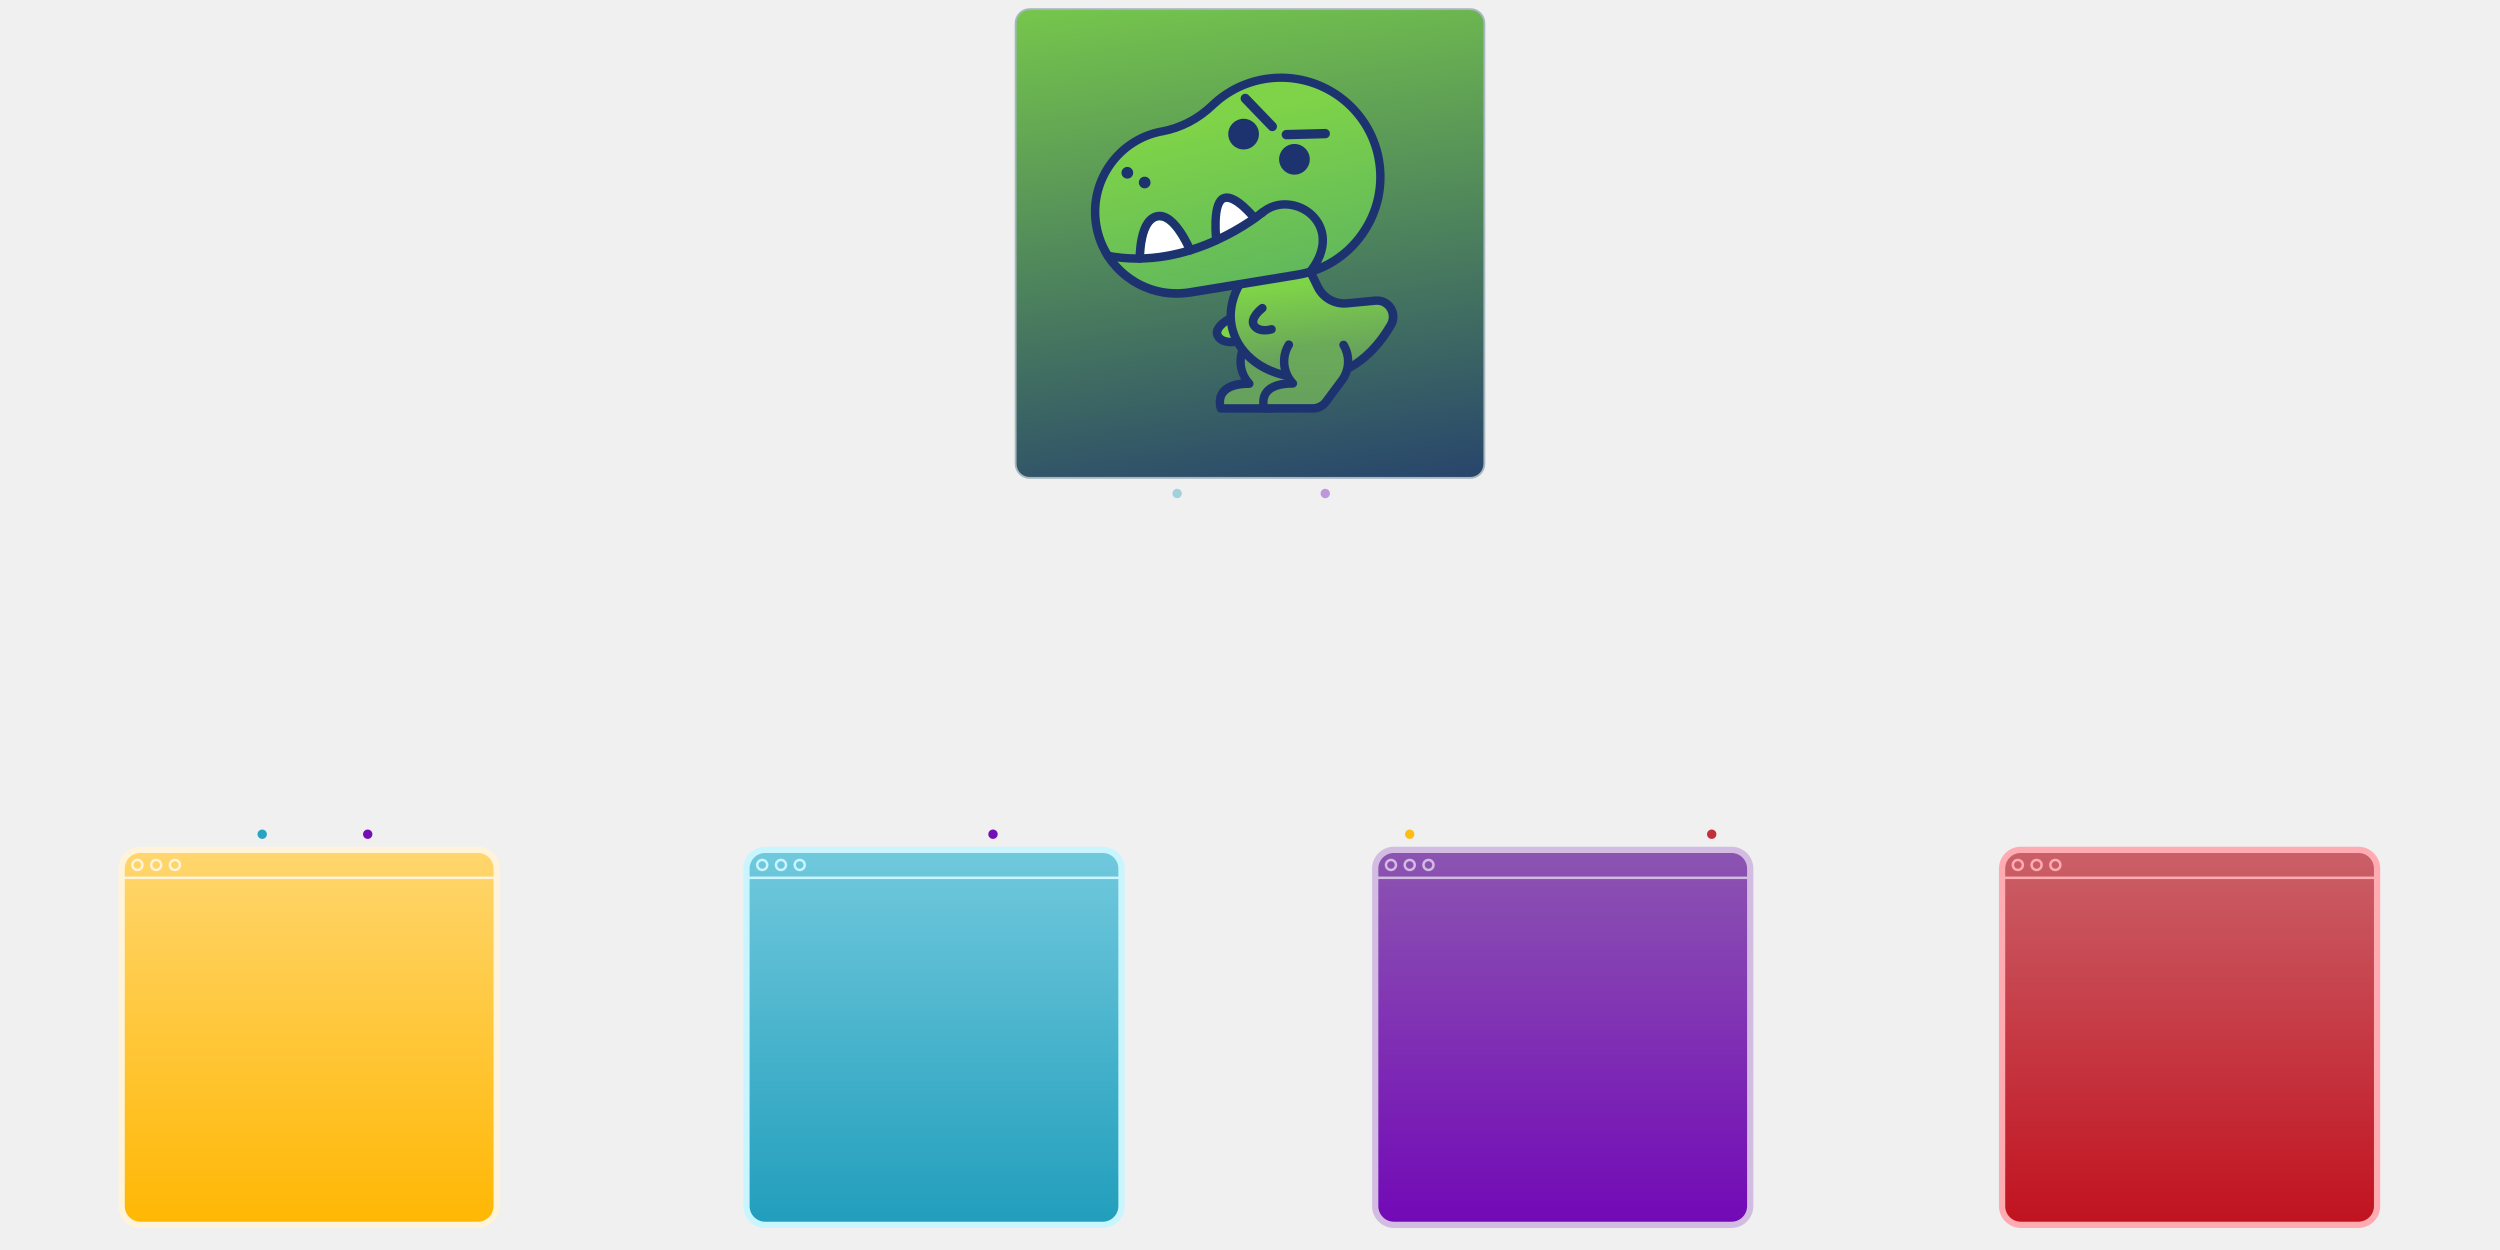
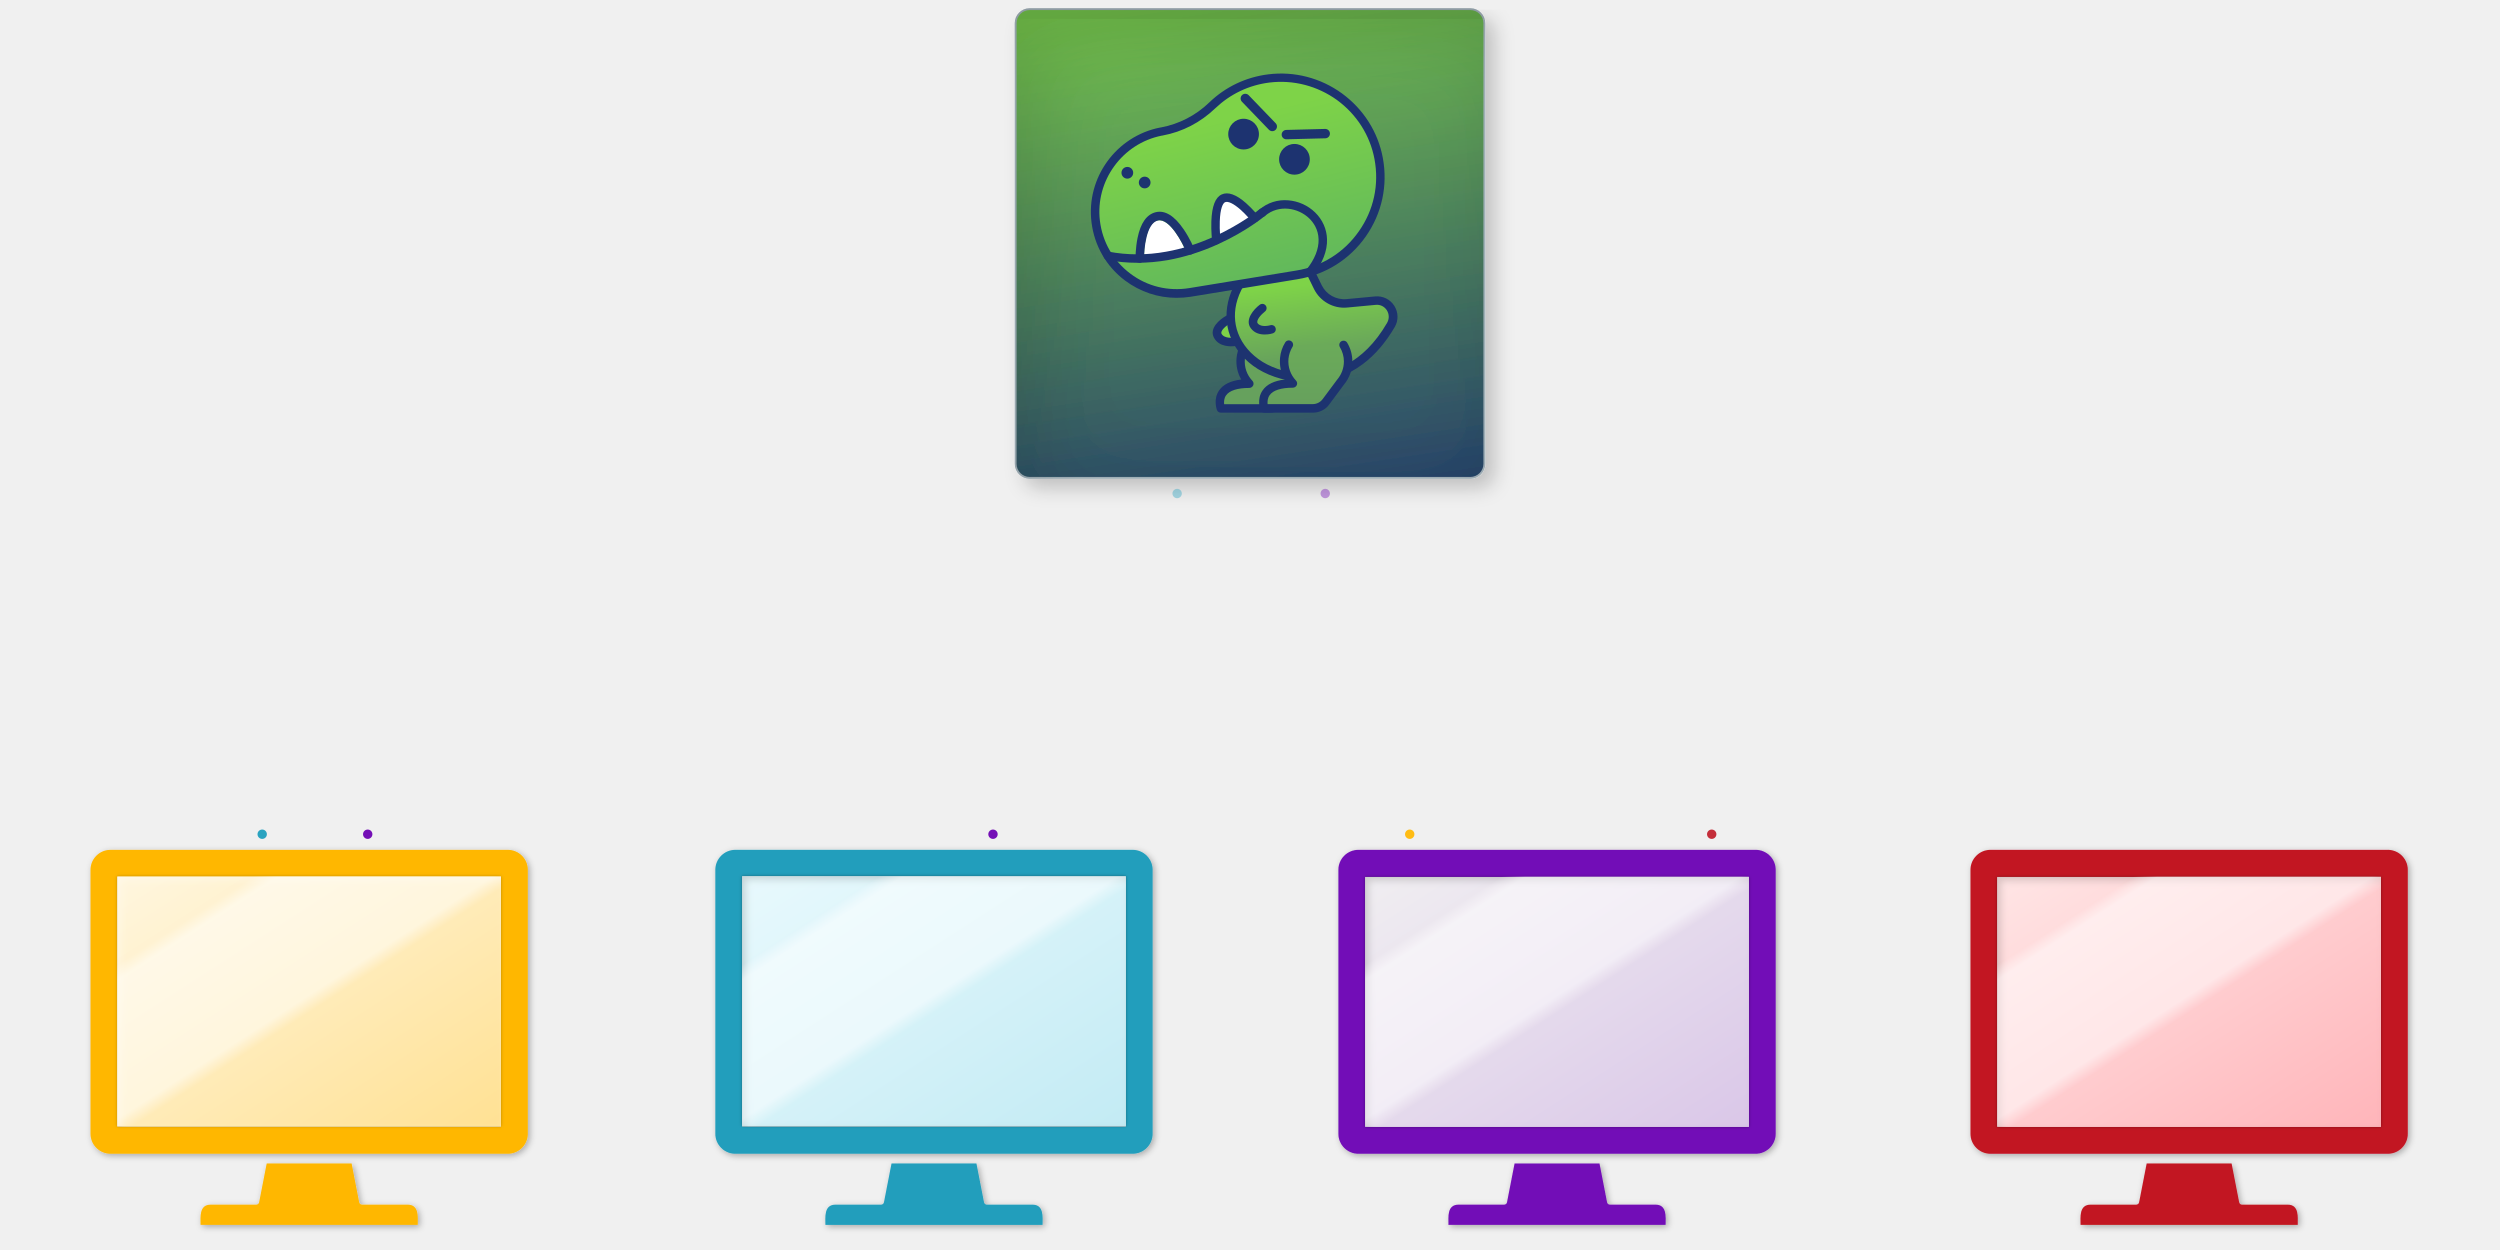
- <svg xmlns="http://www.w3.org/2000/svg" id="eA2FtjUO8Rc1" viewBox="0 0 800 400" shape-rendering="geometricPrecision" text-rendering="geometricPrecision">
+ <svg xmlns="http://www.w3.org/2000/svg" id="e586moMJag41" viewBox="0 0 800 400" shape-rendering="geometricPrecision" text-rendering="geometricPrecision">
  <defs>
-     <linearGradient id="eA2FtjUO8Rc3-fill" x1="0.276" y1="-0.144" x2="0.483" y2="1.235" spreadMethod="pad" gradientUnits="objectBoundingBox" gradientTransform="translate(0 0)">
-       <stop id="eA2FtjUO8Rc3-fill-0" offset="0%" stop-color="#7dd249" />
-       <stop id="eA2FtjUO8Rc3-fill-1" offset="100%" stop-color="#1d3370" />
-     </linearGradient>
-     <linearGradient id="eA2FtjUO8Rc7-fill" x1="0.397" y1="0.369" x2="0.397" y2="1" spreadMethod="pad" gradientUnits="objectBoundingBox" gradientTransform="translate(0 0)">
-       <stop id="eA2FtjUO8Rc7-fill-0" offset="0%" stop-color="#67a25c" />
-       <stop id="eA2FtjUO8Rc7-fill-1" offset="100%" stop-color="#66a15d" />
-     </linearGradient>
-     <linearGradient id="eA2FtjUO8Rc9-fill" x1="0.455" y1="0.924" x2="0.342" y2="0.227" spreadMethod="pad" gradientUnits="objectBoundingBox" gradientTransform="translate(0 0)">
-       <stop id="eA2FtjUO8Rc9-fill-0" offset="0%" stop-color="#649b5f" />
-       <stop id="eA2FtjUO8Rc9-fill-1" offset="100%" stop-color="#7ed348" />
-     </linearGradient>
-     <linearGradient id="eA2FtjUO8Rc12-fill" x1="0.487" y1="-0.046" x2="0.487" y2="1" spreadMethod="pad" gradientUnits="objectBoundingBox" gradientTransform="translate(0 0)">
-       <stop id="eA2FtjUO8Rc12-fill-0" offset="0%" stop-color="#6bab59" />
-       <stop id="eA2FtjUO8Rc12-fill-1" offset="100%" stop-color="#66a05d" />
-     </linearGradient>
-     <linearGradient id="eA2FtjUO8Rc14-fill" x1="0.349" y1="0.226" x2="0.586" y2="0.959" spreadMethod="pad" gradientUnits="objectBoundingBox" gradientTransform="translate(0 0)">
-       <stop id="eA2FtjUO8Rc14-fill-0" offset="0%" stop-color="#7ed348" />
-       <stop id="eA2FtjUO8Rc14-fill-1" offset="100%" stop-color="#61b85c" />
-     </linearGradient>
-     <linearGradient id="eA2FtjUO8Rc29-fill" x1="0.5" y1="1" x2="0.5" y2="0" spreadMethod="pad" gradientUnits="objectBoundingBox" gradientTransform="translate(0 0)">
-       <stop id="eA2FtjUO8Rc29-fill-0" offset="0%" stop-color="#c1121f" />
-       <stop id="eA2FtjUO8Rc29-fill-1" offset="100%" stop-color="#ca6068" />
-     </linearGradient>
-     <linearGradient id="eA2FtjUO8Rc35-fill" x1="0.5" y1="0" x2="0.5" y2="1" spreadMethod="pad" gradientUnits="objectBoundingBox" gradientTransform="translate(0 0)">
-       <stop id="eA2FtjUO8Rc35-fill-0" offset="0%" stop-color="#71c9dd" />
-       <stop id="eA2FtjUO8Rc35-fill-1" offset="100%" stop-color="#219ebc" />
-     </linearGradient>
-     <linearGradient id="eA2FtjUO8Rc41-fill" x1="0.5" y1="0" x2="0.5" y2="1" spreadMethod="pad" gradientUnits="objectBoundingBox" gradientTransform="translate(0 0)">
-       <stop id="eA2FtjUO8Rc41-fill-0" offset="0%" stop-color="#ffd66e" />
-       <stop id="eA2FtjUO8Rc41-fill-1" offset="100%" stop-color="#ffb703" />
-     </linearGradient>
-     <linearGradient id="eA2FtjUO8Rc47-fill" x1="0.5" y1="0" x2="0.5" y2="1" spreadMethod="pad" gradientUnits="objectBoundingBox" gradientTransform="translate(0 0)">
-       <stop id="eA2FtjUO8Rc47-fill-0" offset="0%" stop-color="#8c55b1" />
-       <stop id="eA2FtjUO8Rc47-fill-1" offset="100%" stop-color="#7209b7" />
+     <filter id="e586moMJag43-filter" x="-150%" width="400%" y="-150%" height="400%">
+       <feGaussianBlur id="e586moMJag43-filter-drop-shadow-0-blur" in="SourceAlpha" stdDeviation="2,2" />
+       <feOffset id="e586moMJag43-filter-drop-shadow-0-offset" dx="2" dy="2" result="tmp" />
+       <feFlood id="e586moMJag43-filter-drop-shadow-0-flood" flood-color="rgba(0,0,0,0.2)" />
+       <feComposite id="e586moMJag43-filter-drop-shadow-0-composite" operator="in" in2="tmp" />
+       <feMerge id="e586moMJag43-filter-drop-shadow-0-merge" result="result">
+         <feMergeNode id="e586moMJag43-filter-drop-shadow-0-merge-node-1" />
+         <feMergeNode id="e586moMJag43-filter-drop-shadow-0-merge-node-2" in="SourceGraphic" />
+       </feMerge>
+       <feGaussianBlur id="e586moMJag43-filter-inner-shadow-0-blur" in="result" stdDeviation="10,10" />
+       <feOffset id="e586moMJag43-filter-inner-shadow-0-offset" dx="4" dy="4" result="tmp" />
+       <feComposite id="e586moMJag43-filter-inner-shadow-0-composite" operator="arithmetic" k2="-1" k3="1" in2="SourceGraphic" />
+       <feColorMatrix id="e586moMJag43-filter-inner-shadow-0-color-matrix" type="matrix" values="0 0 0 0 0 0 0 0 0 0 0 0 0 0 0 0 0 0 0.3 0" />
+       <feMerge id="e586moMJag43-filter-inner-shadow-0-merge" result="result">
+         <feMergeNode id="e586moMJag43-filter-inner-shadow-0-merge-node-1" in="result" />
+         <feMergeNode id="e586moMJag43-filter-inner-shadow-0-merge-node-2" />
+       </feMerge>
+     </filter>
+     <linearGradient id="e586moMJag43-fill" x1="0.276" y1="-0.144" x2="0.483" y2="1.235" spreadMethod="pad" gradientUnits="objectBoundingBox" gradientTransform="translate(0 0)">
+       <stop id="e586moMJag43-fill-0" offset="0%" stop-color="#7dd249" />
+       <stop id="e586moMJag43-fill-1" offset="100%" stop-color="#1d3370" />
+     </linearGradient>
+     <linearGradient id="e586moMJag47-fill" x1="0.397" y1="0.369" x2="0.397" y2="1" spreadMethod="pad" gradientUnits="objectBoundingBox" gradientTransform="translate(0 0)">
+       <stop id="e586moMJag47-fill-0" offset="0%" stop-color="#67a25c" />
+       <stop id="e586moMJag47-fill-1" offset="100%" stop-color="#66a15d" />
+     </linearGradient>
+     <linearGradient id="e586moMJag49-fill" x1="0.455" y1="0.924" x2="0.342" y2="0.227" spreadMethod="pad" gradientUnits="objectBoundingBox" gradientTransform="translate(0 0)">
+       <stop id="e586moMJag49-fill-0" offset="0%" stop-color="#649b5f" />
+       <stop id="e586moMJag49-fill-1" offset="100%" stop-color="#7ed348" />
+     </linearGradient>
+     <linearGradient id="e586moMJag412-fill" x1="0.487" y1="-0.046" x2="0.487" y2="1" spreadMethod="pad" gradientUnits="objectBoundingBox" gradientTransform="translate(0 0)">
+       <stop id="e586moMJag412-fill-0" offset="0%" stop-color="#6bab59" />
+       <stop id="e586moMJag412-fill-1" offset="100%" stop-color="#66a05d" />
+     </linearGradient>
+     <linearGradient id="e586moMJag414-fill" x1="0.349" y1="0.226" x2="0.586" y2="0.959" spreadMethod="pad" gradientUnits="objectBoundingBox" gradientTransform="translate(0 0)">
+       <stop id="e586moMJag414-fill-0" offset="0%" stop-color="#7ed348" />
+       <stop id="e586moMJag414-fill-1" offset="100%" stop-color="#61b85c" />
+     </linearGradient>
+     <filter id="e586moMJag450-filter" x="-150%" width="400%" y="-150%" height="400%">
+       <feGaussianBlur id="e586moMJag450-filter-drop-shadow-0-blur" in="SourceAlpha" stdDeviation="8,8" />
+       <feOffset id="e586moMJag450-filter-drop-shadow-0-offset" dx="5" dy="5" result="tmp" />
+       <feFlood id="e586moMJag450-filter-drop-shadow-0-flood" flood-color="rgba(0,0,0,0.3)" />
+       <feComposite id="e586moMJag450-filter-drop-shadow-0-composite" operator="in" in2="tmp" />
+       <feMerge id="e586moMJag450-filter-drop-shadow-0-merge" result="result">
+         <feMergeNode id="e586moMJag450-filter-drop-shadow-0-merge-node-1" />
+         <feMergeNode id="e586moMJag450-filter-drop-shadow-0-merge-node-2" in="SourceGraphic" />
+       </feMerge>
+     </filter>
+     <filter id="e586moMJag451-filter" x="-150%" width="400%" y="-150%" height="400%">
+       <feGaussianBlur id="e586moMJag451-filter-inner-shadow-0-blur" in="SourceAlpha" stdDeviation="2,2" />
+       <feOffset id="e586moMJag451-filter-inner-shadow-0-offset" dx="2" dy="2" result="tmp" />
+       <feComposite id="e586moMJag451-filter-inner-shadow-0-composite" operator="arithmetic" k2="-1" k3="1" in2="SourceGraphic" />
+       <feColorMatrix id="e586moMJag451-filter-inner-shadow-0-color-matrix" type="matrix" values="0 0 0 0 1 0 0 0 0 1 0 0 0 0 1 0 0 0 0.24 0" />
+       <feMerge id="e586moMJag451-filter-inner-shadow-0-merge" result="result">
+         <feMergeNode id="e586moMJag451-filter-inner-shadow-0-merge-node-1" in="SourceGraphic" />
+         <feMergeNode id="e586moMJag451-filter-inner-shadow-0-merge-node-2" />
+       </feMerge>
+       <feGaussianBlur id="e586moMJag451-filter-drop-shadow-0-blur" in="result" stdDeviation="1,1" />
+       <feOffset id="e586moMJag451-filter-drop-shadow-0-offset" dx="0" dy="0" result="tmp" />
+       <feFlood id="e586moMJag451-filter-drop-shadow-0-flood" flood-color="rgba(0,0,0,0.3)" />
+       <feComposite id="e586moMJag451-filter-drop-shadow-0-composite" operator="in" in2="tmp" />
+       <feMerge id="e586moMJag451-filter-drop-shadow-0-merge" result="result">
+         <feMergeNode id="e586moMJag451-filter-drop-shadow-0-merge-node-1" />
+         <feMergeNode id="e586moMJag451-filter-drop-shadow-0-merge-node-2" in="result" />
+       </feMerge>
+     </filter>
+     <linearGradient id="e586moMJag451-fill" x1="0" y1="0" x2="0.989" y2="1" spreadMethod="pad" gradientUnits="objectBoundingBox" gradientTransform="translate(0 0)">
+       <stop id="e586moMJag451-fill-0" offset="0%" stop-color="#fff6df" />
+       <stop id="e586moMJag451-fill-1" offset="100%" stop-color="#ffe194" />
+     </linearGradient>
+     <linearGradient id="e586moMJag452-fill" x1="0" y1="0" x2="0.989" y2="1" spreadMethod="pad" gradientUnits="objectBoundingBox" gradientTransform="translate(0 0)">
+       <stop id="e586moMJag452-fill-0" offset="17.826%" stop-color="rgba(255,255,255,0)" />
+       <stop id="e586moMJag452-fill-1" offset="20.901%" stop-color="#fff" />
+       <stop id="e586moMJag452-fill-2" offset="49.038%" stop-color="#fff" />
+       <stop id="e586moMJag452-fill-3" offset="52.472%" stop-color="rgba(255,255,255,0)" />
+     </linearGradient>
+     <filter id="e586moMJag454-filter" x="-150%" width="400%" y="-150%" height="400%">
+       <feGaussianBlur id="e586moMJag454-filter-drop-shadow-0-blur" in="SourceAlpha" stdDeviation="8,8" />
+       <feOffset id="e586moMJag454-filter-drop-shadow-0-offset" dx="5" dy="5" result="tmp" />
+       <feFlood id="e586moMJag454-filter-drop-shadow-0-flood" flood-color="rgba(0,0,0,0.3)" />
+       <feComposite id="e586moMJag454-filter-drop-shadow-0-composite" operator="in" in2="tmp" />
+       <feMerge id="e586moMJag454-filter-drop-shadow-0-merge" result="result">
+         <feMergeNode id="e586moMJag454-filter-drop-shadow-0-merge-node-1" />
+         <feMergeNode id="e586moMJag454-filter-drop-shadow-0-merge-node-2" in="SourceGraphic" />
+       </feMerge>
+     </filter>
+     <filter id="e586moMJag455-filter" x="-150%" width="400%" y="-150%" height="400%">
+       <feGaussianBlur id="e586moMJag455-filter-inner-shadow-0-blur" in="SourceAlpha" stdDeviation="2,2" />
+       <feOffset id="e586moMJag455-filter-inner-shadow-0-offset" dx="2" dy="2" result="tmp" />
+       <feComposite id="e586moMJag455-filter-inner-shadow-0-composite" operator="arithmetic" k2="-1" k3="1" in2="SourceGraphic" />
+       <feColorMatrix id="e586moMJag455-filter-inner-shadow-0-color-matrix" type="matrix" values="0 0 0 0 0 0 0 0 0 0 0 0 0 0 0 0 0 0 0.3 0" />
+       <feMerge id="e586moMJag455-filter-inner-shadow-0-merge" result="result">
+         <feMergeNode id="e586moMJag455-filter-inner-shadow-0-merge-node-1" in="SourceGraphic" />
+         <feMergeNode id="e586moMJag455-filter-inner-shadow-0-merge-node-2" />
+       </feMerge>
+       <feGaussianBlur id="e586moMJag455-filter-drop-shadow-0-blur" in="result" stdDeviation="1,1" />
+       <feOffset id="e586moMJag455-filter-drop-shadow-0-offset" dx="0" dy="0" result="tmp" />
+       <feFlood id="e586moMJag455-filter-drop-shadow-0-flood" flood-color="rgba(0,0,0,0.4)" />
+       <feComposite id="e586moMJag455-filter-drop-shadow-0-composite" operator="in" in2="tmp" />
+       <feMerge id="e586moMJag455-filter-drop-shadow-0-merge" result="result">
+         <feMergeNode id="e586moMJag455-filter-drop-shadow-0-merge-node-1" />
+         <feMergeNode id="e586moMJag455-filter-drop-shadow-0-merge-node-2" in="result" />
+       </feMerge>
+     </filter>
+     <linearGradient id="e586moMJag455-fill" x1="0" y1="0" x2="0.989" y2="1" spreadMethod="pad" gradientUnits="objectBoundingBox" gradientTransform="translate(0 0)">
+       <stop id="e586moMJag455-fill-0" offset="0%" stop-color="#e8f9fd" />
+       <stop id="e586moMJag455-fill-1" offset="100%" stop-color="#c3ebf4" />
+     </linearGradient>
+     <linearGradient id="e586moMJag456-fill" x1="0" y1="0" x2="0.989" y2="1" spreadMethod="pad" gradientUnits="objectBoundingBox" gradientTransform="translate(0 0)">
+       <stop id="e586moMJag456-fill-0" offset="17.826%" stop-color="rgba(255,255,255,0)" />
+       <stop id="e586moMJag456-fill-1" offset="20.901%" stop-color="#fff" />
+       <stop id="e586moMJag456-fill-2" offset="49.038%" stop-color="#fff" />
+       <stop id="e586moMJag456-fill-3" offset="52.472%" stop-color="rgba(255,255,255,0)" />
+     </linearGradient>
+     <filter id="e586moMJag458-filter" x="-150%" width="400%" y="-150%" height="400%">
+       <feGaussianBlur id="e586moMJag458-filter-drop-shadow-0-blur" in="SourceAlpha" stdDeviation="8,8" />
+       <feOffset id="e586moMJag458-filter-drop-shadow-0-offset" dx="5" dy="5" result="tmp" />
+       <feFlood id="e586moMJag458-filter-drop-shadow-0-flood" flood-color="rgba(0,0,0,0.3)" />
+       <feComposite id="e586moMJag458-filter-drop-shadow-0-composite" operator="in" in2="tmp" />
+       <feMerge id="e586moMJag458-filter-drop-shadow-0-merge" result="result">
+         <feMergeNode id="e586moMJag458-filter-drop-shadow-0-merge-node-1" />
+         <feMergeNode id="e586moMJag458-filter-drop-shadow-0-merge-node-2" in="SourceGraphic" />
+       </feMerge>
+     </filter>
+     <filter id="e586moMJag459-filter" x="-150%" width="400%" y="-150%" height="400%">
+       <feGaussianBlur id="e586moMJag459-filter-inner-shadow-0-blur" in="SourceAlpha" stdDeviation="2,2" />
+       <feOffset id="e586moMJag459-filter-inner-shadow-0-offset" dx="2" dy="2" result="tmp" />
+       <feComposite id="e586moMJag459-filter-inner-shadow-0-composite" operator="arithmetic" k2="-1" k3="1" in2="SourceGraphic" />
+       <feColorMatrix id="e586moMJag459-filter-inner-shadow-0-color-matrix" type="matrix" values="0 0 0 0 0 0 0 0 0 0 0 0 0 0 0 0 0 0 0.3 0" />
+       <feMerge id="e586moMJag459-filter-inner-shadow-0-merge" result="result">
+         <feMergeNode id="e586moMJag459-filter-inner-shadow-0-merge-node-1" in="SourceGraphic" />
+         <feMergeNode id="e586moMJag459-filter-inner-shadow-0-merge-node-2" />
+       </feMerge>
+       <feGaussianBlur id="e586moMJag459-filter-drop-shadow-0-blur" in="result" stdDeviation="1,1" />
+       <feOffset id="e586moMJag459-filter-drop-shadow-0-offset" dx="0" dy="0" result="tmp" />
+       <feFlood id="e586moMJag459-filter-drop-shadow-0-flood" flood-color="rgba(0,0,0,0.4)" />
+       <feComposite id="e586moMJag459-filter-drop-shadow-0-composite" operator="in" in2="tmp" />
+       <feMerge id="e586moMJag459-filter-drop-shadow-0-merge" result="result">
+         <feMergeNode id="e586moMJag459-filter-drop-shadow-0-merge-node-1" />
+         <feMergeNode id="e586moMJag459-filter-drop-shadow-0-merge-node-2" in="result" />
+       </feMerge>
+     </filter>
+     <linearGradient id="e586moMJag459-fill" x1="0" y1="0" x2="0.989" y2="1" spreadMethod="pad" gradientUnits="objectBoundingBox" gradientTransform="translate(0 0)">
+       <stop id="e586moMJag459-fill-0" offset="0%" stop-color="#f0eef1" />
+       <stop id="e586moMJag459-fill-1" offset="100%" stop-color="#dac7e8" />
+     </linearGradient>
+     <linearGradient id="e586moMJag460-fill" x1="0" y1="0" x2="0.989" y2="1" spreadMethod="pad" gradientUnits="objectBoundingBox" gradientTransform="translate(0 0)">
+       <stop id="e586moMJag460-fill-0" offset="17.826%" stop-color="rgba(255,255,255,0)" />
+       <stop id="e586moMJag460-fill-1" offset="20.901%" stop-color="#fff" />
+       <stop id="e586moMJag460-fill-2" offset="49.038%" stop-color="#fff" />
+       <stop id="e586moMJag460-fill-3" offset="52.472%" stop-color="rgba(255,255,255,0)" />
+     </linearGradient>
+     <filter id="e586moMJag462-filter" x="-150%" width="400%" y="-150%" height="400%">
+       <feGaussianBlur id="e586moMJag462-filter-drop-shadow-0-blur" in="SourceAlpha" stdDeviation="8,8" />
+       <feOffset id="e586moMJag462-filter-drop-shadow-0-offset" dx="5" dy="5" result="tmp" />
+       <feFlood id="e586moMJag462-filter-drop-shadow-0-flood" flood-color="rgba(0,0,0,0.3)" />
+       <feComposite id="e586moMJag462-filter-drop-shadow-0-composite" operator="in" in2="tmp" />
+       <feMerge id="e586moMJag462-filter-drop-shadow-0-merge" result="result">
+         <feMergeNode id="e586moMJag462-filter-drop-shadow-0-merge-node-1" />
+         <feMergeNode id="e586moMJag462-filter-drop-shadow-0-merge-node-2" in="SourceGraphic" />
+       </feMerge>
+     </filter>
+     <filter id="e586moMJag463-filter" x="-150%" width="400%" y="-150%" height="400%">
+       <feGaussianBlur id="e586moMJag463-filter-inner-shadow-0-blur" in="SourceAlpha" stdDeviation="2,2" />
+       <feOffset id="e586moMJag463-filter-inner-shadow-0-offset" dx="2" dy="2" result="tmp" />
+       <feComposite id="e586moMJag463-filter-inner-shadow-0-composite" operator="arithmetic" k2="-1" k3="1" in2="SourceGraphic" />
+       <feColorMatrix id="e586moMJag463-filter-inner-shadow-0-color-matrix" type="matrix" values="0 0 0 0 0 0 0 0 0 0 0 0 0 0 0 0 0 0 0.3 0" />
+       <feMerge id="e586moMJag463-filter-inner-shadow-0-merge" result="result">
+         <feMergeNode id="e586moMJag463-filter-inner-shadow-0-merge-node-1" in="SourceGraphic" />
+         <feMergeNode id="e586moMJag463-filter-inner-shadow-0-merge-node-2" />
+       </feMerge>
+       <feGaussianBlur id="e586moMJag463-filter-drop-shadow-0-blur" in="result" stdDeviation="1,1" />
+       <feOffset id="e586moMJag463-filter-drop-shadow-0-offset" dx="0" dy="0" result="tmp" />
+       <feFlood id="e586moMJag463-filter-drop-shadow-0-flood" flood-color="rgba(0,0,0,0.4)" />
+       <feComposite id="e586moMJag463-filter-drop-shadow-0-composite" operator="in" in2="tmp" />
+       <feMerge id="e586moMJag463-filter-drop-shadow-0-merge" result="result">
+         <feMergeNode id="e586moMJag463-filter-drop-shadow-0-merge-node-1" />
+         <feMergeNode id="e586moMJag463-filter-drop-shadow-0-merge-node-2" in="result" />
+       </feMerge>
+     </filter>
+     <linearGradient id="e586moMJag463-fill" x1="0" y1="0" x2="0.989" y2="1" spreadMethod="pad" gradientUnits="objectBoundingBox" gradientTransform="translate(0 0)">
+       <stop id="e586moMJag463-fill-0" offset="0%" stop-color="#ffe5e5" />
+       <stop id="e586moMJag463-fill-1" offset="100%" stop-color="#ffb5ba" />
+     </linearGradient>
+     <linearGradient id="e586moMJag464-fill" x1="0" y1="0" x2="0.989" y2="1" spreadMethod="pad" gradientUnits="objectBoundingBox" gradientTransform="translate(0 0)">
+       <stop id="e586moMJag464-fill-0" offset="17.826%" stop-color="rgba(255,255,255,0)" />
+       <stop id="e586moMJag464-fill-1" offset="20.901%" stop-color="#fff" />
+       <stop id="e586moMJag464-fill-2" offset="49.038%" stop-color="#fff" />
+       <stop id="e586moMJag464-fill-3" offset="52.472%" stop-color="rgba(255,255,255,0)" />
    </linearGradient>
  </defs>
  <g transform="matrix(1.5 0 0 1.5 317.5-4.575942)">
-     <rect width="100" height="100" rx="3" ry="3" transform="translate(5 5)" fill="url(#eA2FtjUO8Rc3-fill)" stroke="#a7b7bf" stroke-width="0.4" />
+     <rect width="100" height="100" rx="3" ry="3" transform="translate(5 5)" filter="url(#e586moMJag43-filter)" fill="url(#e586moMJag43-fill)" stroke="#a7b7bf" stroke-width="0.4" />
    <g transform="matrix(.25 0 0 0.25-18.94296 0.886473)">
      <path d="M277.4,281.3c0,0-12.7,6.9-9.1,13.8c3.7,6.9,14.2,5.2,14.2,5.2l-5.1-19Z" fill="#7ed348" />
      <path d="M282.6,304c-2.2.3-13.2,1.2-17.6-7.2-4.2-7.9,4.7-15.5,10.5-18.7c1.7-.9,4-.3,5,1.4.9,1.7.3,4-1.4,5-3.4,1.8-9,6.4-7.6,9c2.4,4.4,10.3,3.3,10.4,3.3c2-.3,3.8,1,4.2,3c.3,2-1,3.8-3,4.2-.2-.1-.3,0-.5,0Z" fill="#1d3370" />
-       <path d="M342.5,317.2c0-15.7-13.3-28.4-29.2-27.3-13.3.8-24.3,11.5-25.5,24.7-.8,8.3,2.2,15.9,7.4,21.4v0c-32.1,0-24.4,21.3-24.4,21.3h41.4c4.5,0,8.7-2.1,11.4-5.8l12.5-16.8v0c4.1-4.8,6.4-10.9,6.4-17.5Z" fill="url(#eA2FtjUO8Rc7-fill)" />
+       <path d="M342.5,317.2c0-15.7-13.3-28.4-29.2-27.3-13.3.8-24.3,11.5-25.5,24.7-.8,8.3,2.2,15.9,7.4,21.4v0c-32.1,0-24.4,21.3-24.4,21.3h41.4c4.5,0,8.7-2.1,11.4-5.8l12.5-16.8v0c4.1-4.8,6.4-10.9,6.4-17.5Z" fill="url(#e586moMJag47-fill)" />
      <path d="M312.3,360.8h-41.4c-1.5,0-2.9-.9-3.4-2.4-.1-.4-3.3-9.2,2-16.7c3.5-5.1,9.9-8.1,18.8-9.2-3.2-5.5-4.6-11.9-4-18.4c1.4-15,13.8-27.1,28.8-28c8.7-.6,16.9,2.4,23.3,8.3c6.2,5.9,9.8,14.1,9.8,22.6c0,7.2-2.5,14.2-7.1,19.7l-12.4,16.7c-3.4,4.7-8.8,7.4-14.4,7.4Zm-38.6-7.2h38.5c3.4,0,6.5-1.6,8.5-4.3l12.5-16.8c0,0,.1-.1.1-.1c3.5-4.2,5.5-9.6,5.5-15.2c0-6.7-2.7-12.8-7.5-17.3-4.9-4.5-11.2-6.8-17.8-6.4-11.5.8-21.1,10-22.1,21.5-.6,6.9,1.6,13.5,6.4,18.6c1,1,1.3,2.6.7,3.9s-1.9,2.2-3.4,2.2c-10,0-16.9,2.2-19.8,6.4-1.7,2.4-1.8,5.4-1.6,7.5Z" fill="#1d3370" />
-       <path d="M347.2,240.5l6.4,13.1c4.5,9.3,14.4,14.8,24.6,13.8l24.5-2.3c11.2-1,18.9,11,13.3,20.7-11.6,20-33.9,45.9-71.2,45.4-60.8-.8-89.4-57.3-40.9-100.5" fill="url(#eA2FtjUO8Rc9-fill)" />
+       <path d="M347.2,240.5l6.4,13.1c4.5,9.3,14.4,14.8,24.6,13.8l24.5-2.3c11.2-1,18.9,11,13.3,20.7-11.6,20-33.9,45.9-71.2,45.4-60.8-.8-89.4-57.3-40.9-100.5" fill="url(#e586moMJag49-fill)" />
      <path d="M345.9,334.9c-.4,0-.8,0-1.2,0-15.8-.2-30.4-4.2-42.1-11.3-11.3-7-19.5-16.7-23.7-28-4-10.6-4.2-22.2-.7-33.5c3.8-12.2,11.6-23.6,23.2-33.9c1.5-1.3,3.8-1.2,5.1.3s1.2,3.8-.3,5.1c-10.6,9.4-17.7,19.8-21.1,30.6-3.1,9.8-2.9,19.8.5,28.8c3.7,9.8,10.9,18.2,20.8,24.4c10.6,6.5,23.8,10.1,38.4,10.3.3,0,.7,0,1,0c19.3,0,46.2-7.7,67-43.6c1.9-3.4,1.8-7.3-.2-10.6-2.1-3.3-5.7-5.1-9.5-4.7l-24.5,2.3c-11.7,1.1-23-5.3-28.2-15.8L344,242.2c-.9-1.8-.1-4,1.7-4.9s4-.1,4.9,1.7l6.4,13.1c3.9,7.9,12.3,12.6,21.1,11.8l24.5-2.3c6.6-.6,12.8,2.5,16.3,8s3.7,12.5.4,18.1c-7.6,13-16.6,23.6-26.9,31.4-13.9,10.5-29.4,15.8-46.5,15.8Z" fill="#1d3370" />
      <path d="M308.4,294.1c-4,0-8.7-1-11.9-5.3-5.4-7.2,2.3-16.1,7.6-20.1c1.6-1.2,3.9-.9,5.1.7s.9,3.9-.7,5.1c-3,2.3-7.9,7.6-6.2,10c3,4,10.7,1.7,10.8,1.7c1.9-.6,4,.5,4.5,2.4.6,1.9-.4,3.9-2.4,4.5-.1.1-3.1,1-6.8,1Z" fill="#1d3370" />
-       <path d="M328.9,303c-2.1,3.4-3.5,7.4-3.9,11.6-.8,8.3,2.2,15.9,7.4,21.4v0c-32.1,0-24.4,21.3-24.4,21.3h41.4c4.5,0,8.7-2.1,11.4-5.8l12.5-16.8v0c4-4.8,6.3-10.9,6.3-17.5c0-5.1-1.4-10-3.9-14.1" fill="url(#eA2FtjUO8Rc12-fill)" />
+       <path d="M328.9,303c-2.1,3.4-3.5,7.4-3.9,11.6-.8,8.3,2.2,15.9,7.4,21.4v0c-32.1,0-24.4,21.3-24.4,21.3h41.4c4.5,0,8.7-2.1,11.4-5.8l12.5-16.8v0c4-4.8,6.3-10.9,6.3-17.5c0-5.1-1.4-10-3.9-14.1" fill="url(#e586moMJag412-fill)" />
      <path d="M349.5,360.8h-41.5c-1.5,0-2.9-.9-3.4-2.4-.1-.4-3.3-9.2,2-16.7c3.5-5.1,9.9-8.1,18.8-9.2-3.2-5.5-4.6-11.9-4-18.4.4-4.6,1.9-9.2,4.4-13.2c1-1.7,3.3-2.3,5-1.2c1.7,1,2.3,3.3,1.2,5-1.9,3.1-3,6.5-3.4,10.1-.6,6.9,1.6,13.5,6.4,18.6c1,1,1.3,2.6.7,3.9s-1.9,2.2-3.4,2.2c-10,0-16.9,2.2-19.8,6.4-1.8,2.6-1.9,5.6-1.7,7.6h38.5c3.4,0,6.5-1.6,8.5-4.3l12.5-16.8c0,0,.1-.1.1-.1c3.5-4.2,5.5-9.6,5.5-15.2c0-4.3-1.2-8.5-3.4-12.2-1-1.7-.5-4,1.2-5s4-.5,5,1.2c2.9,4.8,4.4,10.3,4.4,16c0,7.2-2.5,14.2-7.1,19.7l-12.4,16.7c-3.1,4.6-8.5,7.3-14.1,7.3Z" fill="#1d3370" />
-       <path d="M405.5,143.9c8.8,46.9-22.7,91.7-69.6,99.3l-91.4,15c-39,6.3-75.7-20.9-80.5-60.6-4.3-36,20.2-69.7,55.7-76.7.3,0,.6-.1.8-.1c16.3-3,31.2-10.7,43.1-22.2c12.6-12.2,29.2-20.6,48.2-23c44.2-5.6,85.6,24.6,93.7,68.3Z" transform="translate(0 0.000001)" fill="url(#eA2FtjUO8Rc14-fill)" />
+       <path d="M405.5,143.9c8.8,46.9-22.7,91.7-69.6,99.3l-91.4,15c-39,6.3-75.7-20.9-80.5-60.6-4.3-36,20.2-69.7,55.7-76.7.3,0,.6-.1.8-.1c16.3-3,31.2-10.7,43.1-22.2c12.6-12.2,29.2-20.6,48.2-23c44.2-5.6,85.6,24.6,93.7,68.3Z" transform="translate(0 0.000001)" fill="url(#e586moMJag414-fill)" />
      <path d="M233.1,262.8c-15.8,0-31-5.1-43.9-14.7-16.1-12.1-26.3-29.9-28.7-49.9-4.6-37.9,21.1-73.3,58.5-80.7.3,0,.5-.1.8-.1c15.5-2.9,29.8-10.3,41.2-21.3c13.8-13.3,31.2-21.6,50.3-24v0c22.3-2.8,44.7,3,63,16.3c18.3,13.4,30.7,32.9,34.8,54.9c4.4,23.6-.7,47.4-14.5,67.1s-34.4,32.6-58.1,36.5l-91.4,15c-4,.6-8,.9-12,.9ZM312.3,79.1v0c-17.6,2.2-33.5,9.9-46.2,22-12.5,12-28,20.1-44.9,23.2-.2,0-.5.1-.7.1-33.7,6.7-56.9,38.6-52.8,72.7c2.2,18.1,11.4,34.1,25.9,45c14.5,11,32.4,15.3,50.4,12.4l91.4-15c21.7-3.5,40.7-15.4,53.3-33.5c12.7-18,17.4-39.9,13.3-61.6-3.8-20.3-15.2-38.1-32-50.4-16.8-12.1-37.3-17.4-57.7-14.9Z" fill="#1d3370" />
      <ellipse rx="13.1" ry="13.1" transform="translate(333.7 144.6)" fill="#1d3370" />
      <ellipse rx="13.1" ry="13.1" transform="translate(290.3 123.1)" fill="#1d3370" />
      <ellipse rx="5" ry="5" transform="translate(191.1 156.1)" fill="#1d3370" />
      <path d="M347.1,244.3c-.8,0-1.6-.2-2.3-.8-1.6-1.2-1.8-3.5-.6-5.1c6.8-8.5,10.3-17.3,10.1-25.4-.2-8.7-4.5-14.6-8-18-9.3-9-25.9-12.2-37.7-2.1-1.5,1.3-3.8,1.1-5.1-.4s-1.1-3.8.4-5.1c6.8-5.8,15.6-8.6,24.6-7.8c8.5.7,16.6,4.3,22.8,10.3c6.4,6.2,10,14.4,10.2,23c.3,9.8-3.8,20.3-11.7,30.1-.6.9-1.7,1.3-2.7,1.3Z" fill="#1d3370" />
      <ellipse rx="5" ry="5" transform="translate(205.9 164.4)" fill="#1d3370" />
      <path d="M205.4,225.5c0,0,.3-26.7,11.7-28.7s22.5,23.1,22.5,23.1-3.1,3.4-17.1,5.6c-14,2.3-17.1,0-17.1,0Z" fill="#fff" />
      <path d="M265.5,210.4c0,0,.3-29.4,6.8-31c6.6-1.7,26.5,13.4,26.5,13.4s-10.1,9.8-15.8,13.1c-5.6,3.3-17.5,4.5-17.5,4.5Z" fill="#fff" />
      <path d="M199.6,232.9c-8.7,0-17.3-.8-25.8-2.4-2-.4-3.3-2.3-2.9-4.2.4-2,2.3-3.3,4.2-2.9c15.8,3,32.4,3.1,49.3,0c13.6-2.4,27.4-6.8,41-13c23.3-10.6,38.3-23,38.4-23.1c1.5-1.3,3.8-1.1,5.1.5c1.3,1.5,1.1,3.8-.4,5.1-.6.5-15.7,13.1-39.9,24.1-14.2,6.5-28.6,11-42.8,13.6-8.8,1.5-17.5,2.3-26.2,2.3Z" fill="#1d3370" />
      <path d="M201.7,232.9c-2,0-3.6-1.6-3.6-3.6c0-.3-.1-8.6,1.7-17.5c2.6-12.9,7.9-20.3,15.7-22.1s15.8,3.1,23.7,14.7c5.4,7.9,8.8,16.1,8.9,16.5.8,1.8-.1,4-2,4.7-1.8.8-4-.1-4.7-2-3.2-7.7-14.4-29.1-24.2-26.8-10,2.3-11.9,24.7-11.8,32.4c0,2-1.6,3.7-3.7,3.7c0,0,0,0,0,0Z" fill="#1d3370" />
      <path d="M267,217.3c-1.8,0-3.4-1.4-3.6-3.2c0-.3-.9-8.2-.6-16.8.5-12.8,3.4-20.2,8.8-22.7s12.4,0,20.8,7.4c5.6,5,10,10.3,10.1,10.6c1.2,1.6,1,3.9-.6,5.1s-3.9,1-5.1-.6c0,0-4.2-5.2-9.3-9.7-5.7-5-10.5-7.3-13-6.2-1.9.8-4.2,5.6-4.5,16.3-.3,8,.6,15.6.6,15.6.2,2-1.2,3.8-3.2,4-.1.2-.2.2-.4.2Z" fill="#1d3370" />
      <path d="M297.569,124.11l23.47,23.482" transform="matrix(.688554-.725185 0.725185 0.688554 31.88947 253.8616)" fill="none" stroke="#1d3370" stroke-width="8" stroke-linecap="round" />
      <path d="M297.569,124.11l23.47,23.482" transform="matrix(.999829 0.018492-.018492 0.999829-3.46764-36.91366)" fill="none" stroke="#1d3370" stroke-width="8" stroke-linecap="round" />
    </g>
  </g>
-   <g transform="matrix(.4 0 0 0.4 673.1 309.9512)">
-     <rect width="300" height="300" rx="15" ry="15" transform="translate(-81.08321-95)" fill="url(#eA2FtjUO8Rc29-fill)" stroke="#ffabb2" stroke-width="5" />
-     <path d="M5,18.887h300" transform="translate(-86.08321-91.51475)" fill="none" stroke="#ffabb2" stroke-width="2" />
-     <ellipse rx="4" ry="4" transform="translate(-68.4768-82.91598)" fill="none" stroke="#ffabb2" stroke-width="2" />
-     <ellipse rx="4" ry="4" transform="translate(-53.4768-82.91598)" fill="none" stroke="#ffabb2" stroke-width="2" />
-     <ellipse rx="4" ry="4" transform="translate(-38.4768-82.91598)" fill="none" stroke="#ffabb2" stroke-width="2" />
-   </g>
-   <g transform="matrix(.4 0 0 0.4 271.3063 309.9512)">
-     <rect width="300" height="300" rx="15" ry="15" transform="translate(-81.08321-95)" fill="url(#eA2FtjUO8Rc35-fill)" stroke="#c9f5ff" stroke-width="5" />
-     <path d="M5,18.887h300" transform="translate(-86.08321-91.51475)" fill="none" stroke="#c9f5ff" stroke-width="2" />
-     <ellipse rx="4" ry="4" transform="translate(-68.4768-82.91598)" fill="none" stroke="#c9f5ff" stroke-width="2" />
-     <ellipse rx="4" ry="4" transform="translate(-53.4768-82.91598)" fill="none" stroke="#c9f5ff" stroke-width="2" />
-     <ellipse rx="4" ry="4" transform="translate(-38.4768-82.91598)" fill="none" stroke="#c9f5ff" stroke-width="2" />
-   </g>
-   <g transform="matrix(.4 0 0 0.4 71.36346 309.9512)">
-     <rect width="300" height="300" rx="15" ry="15" transform="translate(-81.08321-95)" fill="url(#eA2FtjUO8Rc41-fill)" stroke="#fff4d9" stroke-width="5" />
-     <path d="M5,18.887h300" transform="translate(-86.08321-91.51475)" fill="none" stroke="#fff4d9" stroke-width="2" />
-     <ellipse rx="4" ry="4" transform="translate(-68.4768-82.91598)" fill="none" stroke="#fff4d9" stroke-width="2" />
-     <ellipse rx="4" ry="4" transform="translate(-53.4768-82.91598)" fill="none" stroke="#fff4d9" stroke-width="2" />
-     <ellipse rx="4" ry="4" transform="translate(-38.4768-82.91598)" fill="none" stroke="#fff4d9" stroke-width="2" />
-   </g>
-   <g transform="matrix(.4 0 0 0.4 472.5003 309.9512)">
-     <rect width="300" height="300" rx="15" ry="15" transform="translate(-81.08321-95)" fill="url(#eA2FtjUO8Rc47-fill)" stroke="#d2bce1" stroke-width="5" />
-     <path d="M5,18.887h300" transform="translate(-86.08321-91.51475)" fill="none" stroke="#d2bce1" stroke-width="2" />
-     <ellipse rx="4" ry="4" transform="translate(-68.4768-82.91598)" fill="none" stroke="#d2bce1" stroke-width="2" />
-     <ellipse rx="4" ry="4" transform="translate(-53.4768-82.91598)" fill="none" stroke="#d2bce1" stroke-width="2" />
-     <ellipse rx="4" ry="4" transform="translate(-38.4768-82.91598)" fill="none" stroke="#d2bce1" stroke-width="2" />
-   </g>
-   <g id="eA2FtjUO8Rc52">
+   <g id="e586moMJag428">
    <g transform="translate(.000001 0)">
-       <path id="eA2FtjUO8Rc54" d="M50.036,266.951L329.687,157.924" opacity="0.4" fill="none" stroke="#ffbc14" stroke-width="3" stroke-linecap="round" stroke-dashoffset="300.16" stroke-dasharray="300.16" />
-       <path id="eA2FtjUO8Rc55" d="M368.173,157.924L249.916,266.951" fill="none" stroke="#ffbc14" stroke-width="3" stroke-linecap="round" stroke-dashoffset="160.85" stroke-dasharray="160.85" />
-       <path id="eA2FtjUO8Rc56" d="M404.736,157.924L451.11,266.951" fill="none" stroke="#ffbc14" stroke-width="3" stroke-linecap="round" stroke-dashoffset="118.48" stroke-dasharray="118.48" />
-       <path id="eA2FtjUO8Rc57" d="M443.075,157.924L644.109,266.951" fill="none" stroke="#ffbc14" stroke-width="3" stroke-linecap="round" stroke-dashoffset="228.7" stroke-dasharray="228.7" />
+       <path id="e586moMJag430" d="M50.036,266.951L329.687,157.924" opacity="0.4" fill="none" stroke="#ffbc14" stroke-width="3" stroke-linecap="round" stroke-dashoffset="300.16" stroke-dasharray="300.16" />
+       <path id="e586moMJag431" d="M368.173,157.924L249.916,266.951" fill="none" stroke="#ffbc14" stroke-width="3" stroke-linecap="round" stroke-dashoffset="160.85" stroke-dasharray="160.85" />
+       <path id="e586moMJag432" d="M404.736,157.924L451.11,266.951" fill="none" stroke="#ffbc14" stroke-width="3" stroke-linecap="round" stroke-dashoffset="118.48" stroke-dasharray="118.48" />
+       <path id="e586moMJag433" d="M443.075,157.924L644.109,266.951" fill="none" stroke="#ffbc14" stroke-width="3" stroke-linecap="round" stroke-dashoffset="228.7" stroke-dasharray="228.7" />
    </g>
    <g transform="translate(.000001 0)">
-       <path id="eA2FtjUO8Rc59" d="M283.972,266.951l92.714-109.027" transform="translate(.000001 0.000001)" opacity="0.4" fill="none" stroke="#2aa3c0" stroke-width="3" stroke-linecap="round" stroke-dashoffset="143.12" stroke-dasharray="143.12" />
-       <path id="eA2FtjUO8Rc60" d="M414.66,157.924l66.416,109.027" transform="translate(.000001-.000008)" fill="none" stroke="#2aa3c0" stroke-width="3" stroke-linecap="round" stroke-dashoffset="127.67" stroke-dasharray="127.67" />
-       <path id="eA2FtjUO8Rc61" d="M452.71,157.924L679.609,266.951" fill="none" stroke="#2aa3c0" stroke-width="3" stroke-linecap="round" stroke-dashoffset="251.74" stroke-dasharray="251.74" />
-       <path id="eA2FtjUO8Rc62" d="M339.226,157.924L83.901,266.951" fill="none" stroke="#2aa3c0" stroke-width="3" stroke-linecap="round" stroke-dashoffset="277.63" stroke-dasharray="277.63" />
+       <path id="e586moMJag435" d="M283.972,266.951l92.714-109.027" transform="translate(.000001 0.000001)" opacity="0.4" fill="none" stroke="#2aa3c0" stroke-width="3" stroke-linecap="round" stroke-dashoffset="143.12" stroke-dasharray="143.12" />
+       <path id="e586moMJag436" d="M414.66,157.924l66.416,109.027" transform="translate(.000001-.000008)" fill="none" stroke="#2aa3c0" stroke-width="3" stroke-linecap="round" stroke-dashoffset="127.67" stroke-dasharray="127.67" />
+       <path id="e586moMJag437" d="M452.71,157.924L679.609,266.951" fill="none" stroke="#2aa3c0" stroke-width="3" stroke-linecap="round" stroke-dashoffset="251.74" stroke-dasharray="251.74" />
+       <path id="e586moMJag438" d="M339.226,157.924L83.901,266.951" fill="none" stroke="#2aa3c0" stroke-width="3" stroke-linecap="round" stroke-dashoffset="277.63" stroke-dasharray="277.63" />
    </g>
    <g transform="translate(.000001 0)">
-       <path id="eA2FtjUO8Rc64" d="M515.381,266.951L424.076,157.924" opacity="0.4" fill="none" stroke="#740fb6" stroke-width="3" stroke-linecap="round" stroke-dashoffset="142.21" stroke-dasharray="142.21" />
-       <path id="eA2FtjUO8Rc65" d="M348.459,157.924L117.668,266.951" fill="none" stroke="#740fb6" stroke-width="3" stroke-linecap="round" stroke-dashoffset="255.25" stroke-dasharray="255.25" />
-       <path id="eA2FtjUO8Rc66" d="M386.082,157.924l-68.326,109.027" transform="translate(.000001 0)" fill="none" stroke="#740fb6" stroke-width="3" stroke-linecap="round" stroke-dashoffset="128.67" stroke-dasharray="128.67" />
-       <path id="eA2FtjUO8Rc67" d="M461.226,157.924L715.527,266.951" transform="translate(.366503 0.000001)" fill="none" stroke="#740fb6" stroke-width="3" stroke-linecap="round" stroke-dashoffset="276.69" stroke-dasharray="276.69" />
+       <path id="e586moMJag440" d="M515.381,266.951L424.076,157.924" opacity="0.4" fill="none" stroke="#740fb6" stroke-width="3" stroke-linecap="round" stroke-dashoffset="142.21" stroke-dasharray="142.21" />
+       <path id="e586moMJag441" d="M348.459,157.924L117.668,266.951" fill="none" stroke="#740fb6" stroke-width="3" stroke-linecap="round" stroke-dashoffset="255.25" stroke-dasharray="255.25" />
+       <path id="e586moMJag442" d="M386.082,157.924l-68.326,109.027" transform="translate(.000001 0)" fill="none" stroke="#740fb6" stroke-width="3" stroke-linecap="round" stroke-dashoffset="128.67" stroke-dasharray="128.67" />
+       <path id="e586moMJag443" d="M461.226,157.924L715.527,266.951" transform="translate(.366503 0.000001)" fill="none" stroke="#740fb6" stroke-width="3" stroke-linecap="round" stroke-dashoffset="276.69" stroke-dasharray="276.69" />
    </g>
    <g>
-       <path id="eA2FtjUO8Rc69" d="M749.611,266.951L470.601,157.924" opacity="0.4" fill="none" stroke="#c42e3a" stroke-width="3" stroke-linecap="round" stroke-dashoffset="299.56" stroke-dasharray="299.56" />
-       <path id="eA2FtjUO8Rc70" d="M432.978,157.924l114.768,109.027" transform="translate(.000001 0)" fill="none" stroke="#c42e3a" stroke-width="3" stroke-linecap="round" stroke-dashoffset="158.3" stroke-dasharray="158.3" />
-       <path id="eA2FtjUO8Rc71" d="M394.798,157.924L347.854,266.951" fill="none" stroke="#c42e3a" stroke-width="3" stroke-linecap="round" stroke-dashoffset="118.71" stroke-dasharray="118.71" />
-       <path id="eA2FtjUO8Rc72" d="M357.834,157.924L147.767,266.951" fill="none" stroke="#c42e3a" stroke-width="3" stroke-linecap="round" stroke-dashoffset="236.68" stroke-dasharray="236.68" />
-     </g>
+       <path id="e586moMJag445" d="M749.611,266.951L470.601,157.924" opacity="0.4" fill="none" stroke="#c42e3a" stroke-width="3" stroke-linecap="round" stroke-dashoffset="299.56" stroke-dasharray="299.56" />
+       <path id="e586moMJag446" d="M432.978,157.924l114.768,109.027" transform="translate(.000001 0)" fill="none" stroke="#c42e3a" stroke-width="3" stroke-linecap="round" stroke-dashoffset="158.3" stroke-dasharray="158.3" />
+       <path id="e586moMJag447" d="M394.798,157.924L347.854,266.951" fill="none" stroke="#c42e3a" stroke-width="3" stroke-linecap="round" stroke-dashoffset="118.71" stroke-dasharray="118.71" />
+       <path id="e586moMJag448" d="M357.834,157.924L147.767,266.951" fill="none" stroke="#c42e3a" stroke-width="3" stroke-linecap="round" stroke-dashoffset="236.68" stroke-dasharray="236.68" />
+     </g>
+   </g>
+   <g transform="matrix(.603086 0 0 0.603086-40.29306-99.15543)">
+     <path d="M346.64,1030.4h117.33c3.609,0,6.656-2.531,7.359-6.047l19.453-99.844h218.48l19.453,99.844c.703,3.562,3.75,6.047,7.359,6.047h117.33c29.953,0,25.969,31.828,25.969,51.938h-558.71c0-20.109-3.984-51.938,25.969-51.938h.007Zm764.58-912.74c28.219,0,51.281,23.109,51.281,51.281v679.26c0,28.219-23.109,51.281-51.281,51.281h-1022.4c-28.172,0-51.281-23.062-51.281-51.281v-679.26c0-28.219,23.109-51.281,51.281-51.281h1022.4Zm-17.719,69.703h-987v642.42h987v-642.42Z" transform="matrix(.206263 0 0 0.206262 107.0894 591.0775)" filter="url(#e586moMJag450-filter)" fill="#ffb703" fill-rule="evenodd" />
+     <path d="M28.631,420.432l203.582 0v132.507h-203.582v-132.507Z" transform="translate(100.4272 209.0595)" filter="url(#e586moMJag451-filter)" fill="url(#e586moMJag451-fill)" stroke-width="4" />
+     <path d="M28.631,420.432l203.582 0v132.507h-203.582v-132.507Z" transform="translate(100.4272 209.0595)" opacity="0.5" fill="url(#e586moMJag452-fill)" stroke-width="4" />
+   </g>
+   <g transform="matrix(.603086 0 0 0.603086-23.55505-99.15546)">
+     <path d="M346.64,1030.4h117.33c3.609,0,6.656-2.531,7.359-6.047l19.453-99.844h218.48l19.453,99.844c.703,3.562,3.75,6.047,7.359,6.047h117.33c29.953,0,25.969,31.828,25.969,51.938h-558.71c0-20.109-3.984-51.938,25.969-51.938h.007Zm764.58-912.74c28.219,0,51.281,23.109,51.281,51.281v679.26c0,28.219-23.109,51.281-51.281,51.281h-1022.4c-28.172,0-51.281-23.062-51.281-51.281v-679.26c0-28.219,23.109-51.281,51.281-51.281h1022.4Zm-17.719,69.703h-987v642.42h987v-642.42Z" transform="matrix(.206263 0 0 0.206262 410.8684 591.0775)" filter="url(#e586moMJag454-filter)" fill="#219ebc" fill-rule="evenodd" />
+     <path d="M28.631,420.432l203.582 0v132.507h-203.582v-132.507Z" transform="translate(404.2101 208.8603)" filter="url(#e586moMJag455-filter)" fill="url(#e586moMJag455-fill)" stroke-width="4" />
+     <path d="M28.631,420.432l203.582 0v132.507h-203.582v-132.507Z" transform="translate(404.2082 209.0595)" opacity="0.5" fill="url(#e586moMJag456-fill)" stroke-width="4" />
+   </g>
+   <g transform="matrix(.603086 0 0 0.603086-7.381344-99.15546)">
+     <path d="M346.64,1030.4h117.33c3.609,0,6.656-2.531,7.359-6.047l19.453-99.844h218.48l19.453,99.844c.703,3.562,3.75,6.047,7.359,6.047h117.33c29.953,0,25.969,31.828,25.969,51.938h-558.71c0-20.109-3.984-51.938,25.969-51.938h.007Zm764.58-912.74c28.219,0,51.281,23.109,51.281,51.281v679.26c0,28.219-23.109,51.281-51.281,51.281h-1022.4c-28.172,0-51.281-23.062-51.281-51.281v-679.26c0-28.219,23.109-51.281,51.281-51.281h1022.4Zm-17.719,69.703h-987v642.42h987v-642.42Z" transform="matrix(.206263 0 0 0.206262 714.6474 591.0775)" filter="url(#e586moMJag458-filter)" fill="#7209b7" fill-rule="evenodd" />
+     <path d="M28.631,420.432l203.582 0v132.507h-203.582v-132.507Z" transform="translate(707.9872 209.3922)" filter="url(#e586moMJag459-filter)" fill="url(#e586moMJag459-fill)" stroke-width="4" />
+     <path d="M28.631,420.432l203.582 0v132.507h-203.582v-132.507Z" transform="translate(707.9872 209.0595)" opacity="0.5" fill="url(#e586moMJag460-fill)" stroke-width="4" />
+   </g>
+   <g transform="matrix(.603086 0 0 0.603086 194.8901-99.15545)">
+     <path d="M346.64,1030.4h117.33c3.609,0,6.656-2.531,7.359-6.047l19.453-99.844h218.48l19.453,99.844c.703,3.562,3.75,6.047,7.359,6.047h117.33c29.953,0,25.969,31.828,25.969,51.938h-558.71c0-20.109-3.984-51.938,25.969-51.938h.007Zm764.58-912.74c28.219,0,51.281,23.109,51.281,51.281v679.26c0,28.219-23.109,51.281-51.281,51.281h-1022.4c-28.172,0-51.281-23.062-51.281-51.281v-679.26c0-28.219,23.109-51.281,51.281-51.281h1022.4Zm-17.719,69.703h-987v642.42h987v-642.42Z" transform="matrix(.206263 0 0 0.206262 714.6474 591.0775)" filter="url(#e586moMJag462-filter)" fill="#c21622" fill-rule="evenodd" />
+     <path d="M28.631,420.432l203.582 0v132.507h-203.582v-132.507Z" transform="translate(707.9872 209.3922)" filter="url(#e586moMJag463-filter)" fill="url(#e586moMJag463-fill)" stroke-width="4" />
+     <path d="M28.631,420.432l203.582 0v132.507h-203.582v-132.507Z" transform="translate(707.9872 209.0595)" opacity="0.5" fill="url(#e586moMJag464-fill)" stroke-width="4" />
  </g>
</svg>
